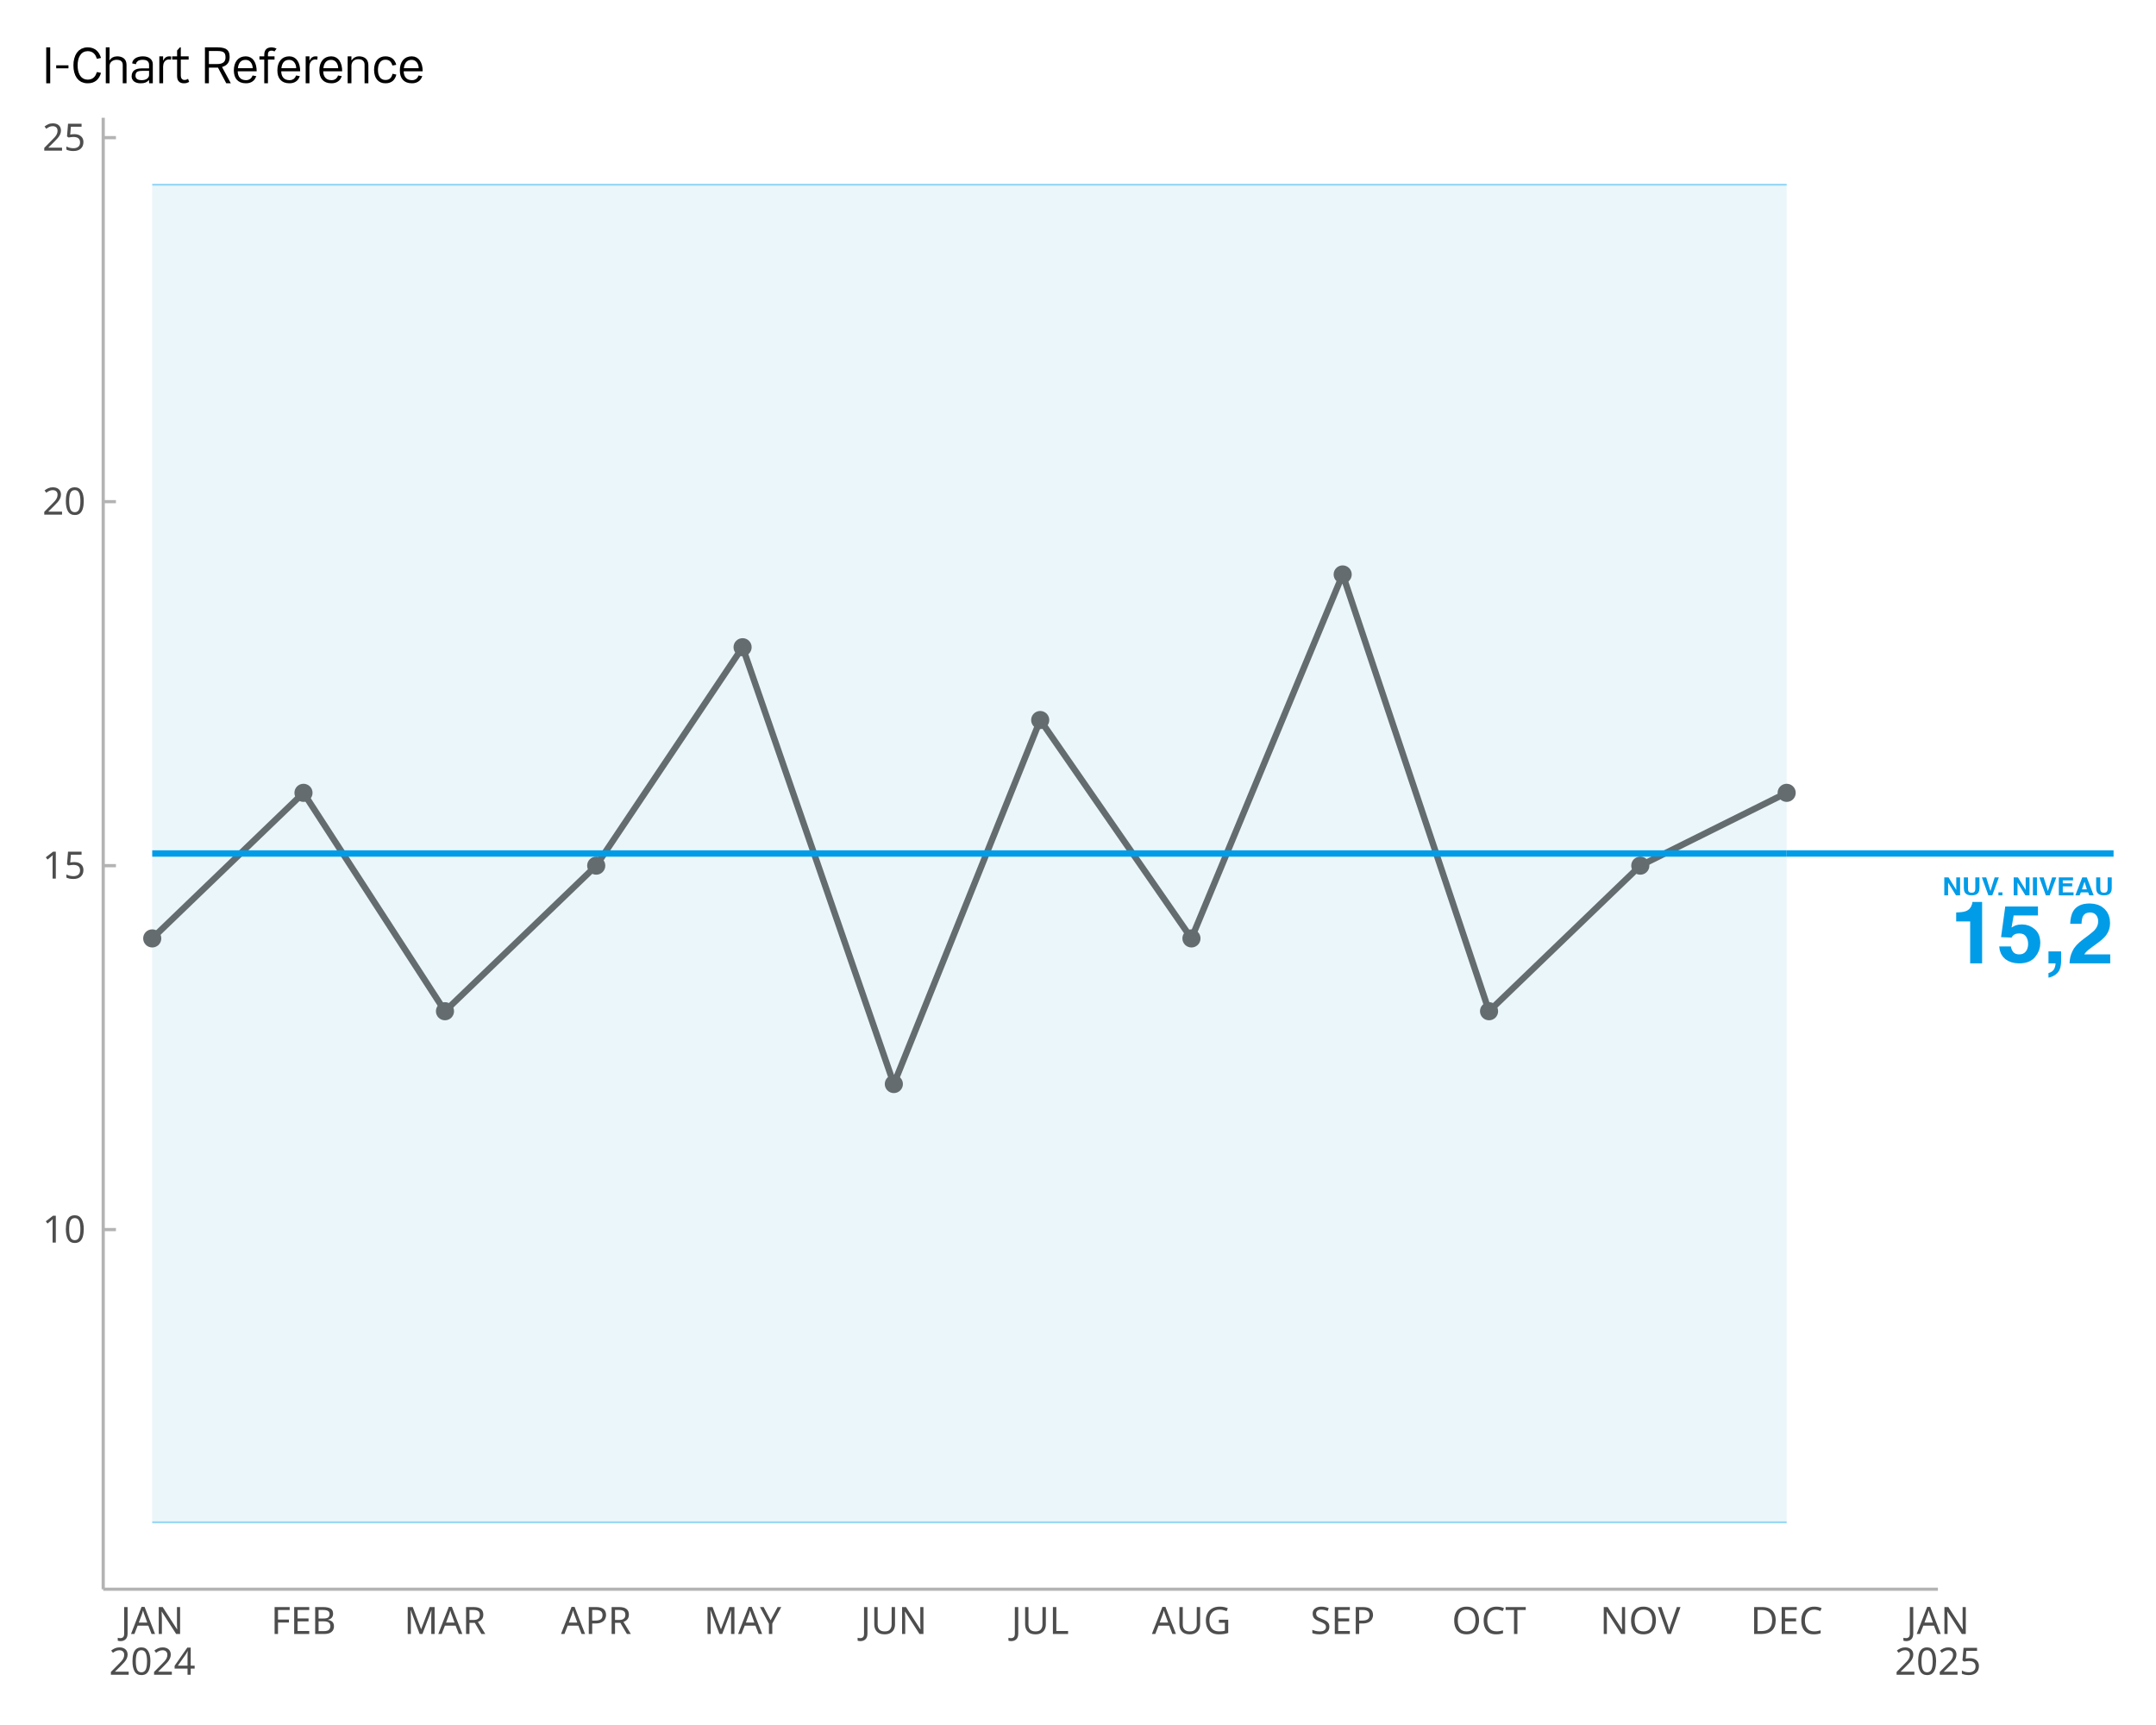
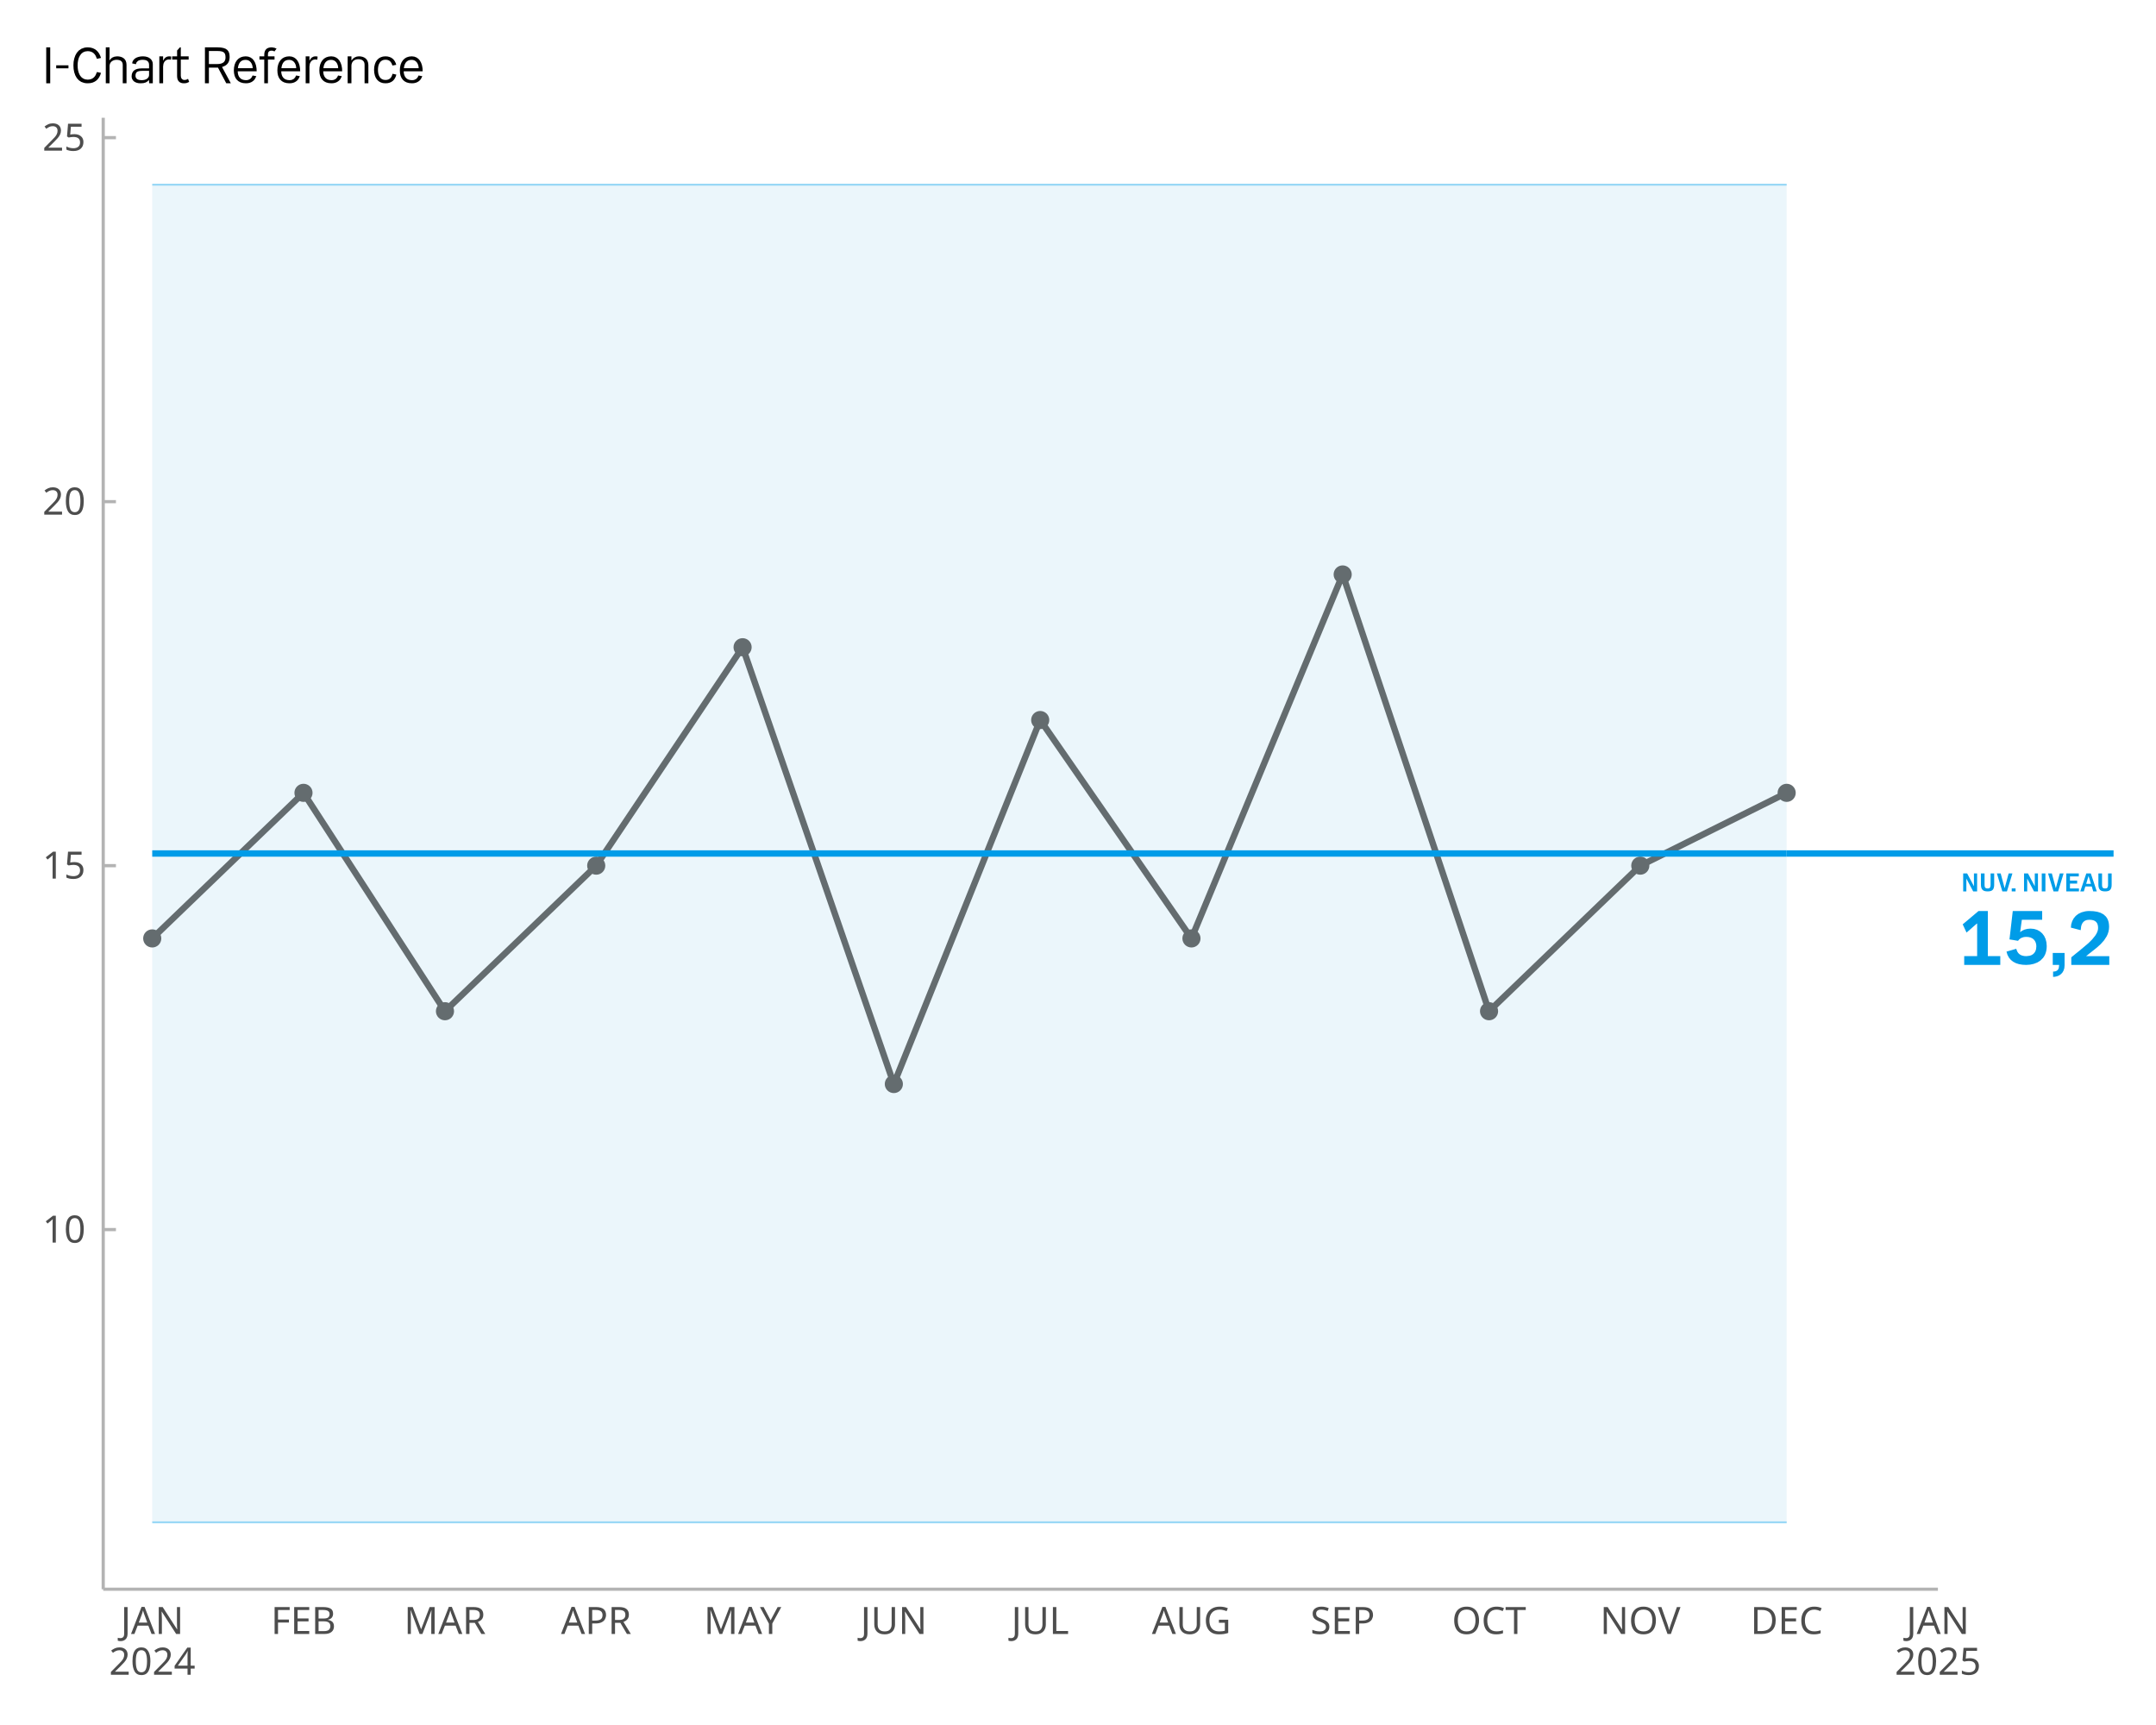
<svg xmlns="http://www.w3.org/2000/svg" class="svglite" data-engine-version="2.0" width="720.00pt" height="576.00pt" viewBox="0 0 720.00 576.00">
  <defs>
    <style type="text/css">
    .svglite line, .svglite polyline, .svglite polygon, .svglite path, .svglite rect, .svglite circle {
      fill: none;
      stroke: #000000;
      stroke-linecap: round;
      stroke-linejoin: round;
      stroke-miterlimit: 10.00;
    }
  </style>
  </defs>
  <rect width="100%" height="100%" style="stroke: none; fill: #FFFFFF;" />
  <defs>
    <clipPath id="cpMC4wMHw3MjAuMDB8MC4wMHw1NzYuMDA=">
      <rect x="0.00" y="0.00" width="720.00" height="576.00" />
    </clipPath>
  </defs>
  <g clip-path="url(#cpMC4wMHw3MjAuMDB8MC4wMHw1NzYuMDA=)">
    <rect x="0.00" y="0.00" width="720.00" height="576.00" style="stroke-width: 1.36; stroke: none; fill: #FFFFFF;" />
  </g>
  <defs>
    <clipPath id="cpMzQuNDd8NzA1LjgzfDM5LjMzfDUzMC42Ng==">
      <rect x="34.47" y="39.33" width="671.36" height="491.32" />
    </clipPath>
  </defs>
  <g clip-path="url(#cpMzQuNDd8NzA1LjgzfDM5LjMzfDUzMC42Ng==)">
    <rect x="34.47" y="39.33" width="671.36" height="491.32" style="stroke-width: 1.36; stroke: none; fill: #FFFFFF;" />
    <polygon points="50.84,61.67 101.35,61.67 148.60,61.67 199.11,61.67 247.99,61.67 298.50,61.67 347.38,61.67 397.89,61.67 448.39,61.67 497.27,61.67 547.78,61.67 596.66,61.67 596.66,508.32 547.78,508.32 497.27,508.32 448.39,508.32 397.89,508.32 347.38,508.32 298.50,508.32 247.99,508.32 199.11,508.32 148.60,508.32 101.35,508.32 50.84,508.32 " style="stroke-width: 0.00; stroke: none; stroke-linecap: butt; fill: #D8EEF9; fill-opacity: 0.50;" />
    <polyline points="50.84,61.67 101.35,61.67 148.60,61.67 199.11,61.67 247.99,61.67 298.50,61.67 347.38,61.67 397.89,61.67 448.39,61.67 497.27,61.67 547.78,61.67 596.66,61.67 " style="stroke-width: 1.36; stroke: none; stroke-linecap: butt;" />
    <polyline points="596.66,508.32 547.78,508.32 497.27,508.32 448.39,508.32 397.89,508.32 347.38,508.32 298.50,508.32 247.99,508.32 199.11,508.32 148.60,508.32 101.35,508.32 50.84,508.32 " style="stroke-width: 1.36; stroke: none; stroke-linecap: butt;" />
    <polyline points="50.84,61.67 101.35,61.67 148.60,61.67 199.11,61.67 247.99,61.67 298.50,61.67 347.38,61.67 397.89,61.67 448.39,61.67 497.27,61.67 547.78,61.67 596.66,61.67 " style="stroke-width: 0.64; stroke: #99D8F6; stroke-linecap: butt;" />
    <polyline points="50.84,508.32 101.35,508.32 148.60,508.32 199.11,508.32 247.99,508.32 298.50,508.32 347.38,508.32 397.89,508.32 448.39,508.32 497.27,508.32 547.78,508.32 596.66,508.32 " style="stroke-width: 0.64; stroke: #99D8F6; stroke-linecap: butt;" />
    <polyline points="50.84,313.35 101.35,264.74 148.60,337.66 199.11,289.05 247.99,216.12 298.50,361.97 347.38,240.43 397.89,313.35 448.39,191.82 497.27,337.66 547.78,289.05 596.66,264.74 " style="stroke-width: 2.13; stroke: #646C6F; stroke-linecap: butt;" />
    <circle cx="50.84" cy="313.35" r="2.58" style="stroke-width: 0.90; stroke: #646C6F; fill: #646C6F;" />
    <circle cx="101.35" cy="264.74" r="2.58" style="stroke-width: 0.90; stroke: #646C6F; fill: #646C6F;" />
    <circle cx="148.60" cy="337.66" r="2.58" style="stroke-width: 0.90; stroke: #646C6F; fill: #646C6F;" />
    <circle cx="199.11" cy="289.05" r="2.58" style="stroke-width: 0.90; stroke: #646C6F; fill: #646C6F;" />
    <circle cx="247.99" cy="216.12" r="2.58" style="stroke-width: 0.90; stroke: #646C6F; fill: #646C6F;" />
    <circle cx="298.50" cy="361.97" r="2.58" style="stroke-width: 0.90; stroke: #646C6F; fill: #646C6F;" />
    <circle cx="347.38" cy="240.43" r="2.58" style="stroke-width: 0.90; stroke: #646C6F; fill: #646C6F;" />
    <circle cx="397.89" cy="313.35" r="2.58" style="stroke-width: 0.90; stroke: #646C6F; fill: #646C6F;" />
    <circle cx="448.39" cy="191.82" r="2.58" style="stroke-width: 0.90; stroke: #646C6F; fill: #646C6F;" />
    <circle cx="497.27" cy="337.66" r="2.58" style="stroke-width: 0.90; stroke: #646C6F; fill: #646C6F;" />
    <circle cx="547.78" cy="289.05" r="2.58" style="stroke-width: 0.90; stroke: #646C6F; fill: #646C6F;" />
    <circle cx="596.66" cy="264.74" r="2.58" style="stroke-width: 0.90; stroke: #646C6F; fill: #646C6F;" />
    <polyline points="50.84,284.99 101.35,284.99 148.60,284.99 199.11,284.99 247.99,284.99 298.50,284.99 347.38,284.99 397.89,284.99 448.39,284.99 497.27,284.99 547.78,284.99 596.66,284.99 " style="stroke-width: 2.13; stroke: #009CE8; stroke-linecap: butt;" />
    <polyline points="596.66,284.99 705.83,284.99 " style="stroke-width: 2.13; stroke: #009CE8; stroke-linecap: butt;" />
-     <path d="M 653.21 298.97 L 650.57 294.70 L 650.57 298.97 L 649.30 298.97 L 649.30 292.97 L 650.72 292.97 L 653.30 297.15 L 653.30 292.97 L 654.57 292.97 L 654.57 298.97 Z" style="fill-rule: nonzero; fill: #009CE8; stroke-width: 0.75; stroke: none;" />
-     <path d="M 659.66 292.97 L 661.04 292.97 L 661.04 296.56 L 660.95 297.39 L 660.71 298.01 L 660.34 298.43 L 659.84 298.73 L 659.21 298.91 L 658.44 298.97 L 657.67 298.91 L 657.03 298.73 L 656.53 298.43 L 656.16 298.01 L 655.92 297.39 L 655.83 296.56 L 655.83 292.97 L 657.21 292.97 L 657.21 296.67 L 657.25 297.21 L 657.36 297.59 L 657.53 297.81 L 657.76 297.97 L 658.06 298.06 L 658.44 298.09 L 658.81 298.06 L 659.11 297.97 L 659.34 297.81 L 659.50 297.59 L 659.62 297.21 L 659.66 296.67 Z" style="fill-rule: nonzero; fill: #009CE8; stroke-width: 0.75; stroke: none;" />
-     <path d="M 663.30 292.97 L 664.71 297.53 L 666.13 292.97 L 667.53 292.97 L 665.32 298.97 L 664.03 298.97 L 661.85 292.97 Z" style="fill-rule: nonzero; fill: #009CE8; stroke-width: 0.75; stroke: none;" />
-     <path d="M 668.71 297.97 L 668.71 298.97 L 667.38 298.97 L 667.38 297.97 Z" style="fill-rule: nonzero; fill: #009CE8; stroke-width: 0.75; stroke: none;" />
-     <path d="M 676.39 298.97 L 673.75 294.70 L 673.75 298.97 L 672.48 298.97 L 672.48 292.97 L 673.90 292.97 L 676.48 297.15 L 676.48 292.97 L 677.75 292.97 L 677.75 298.97 Z" style="fill-rule: nonzero; fill: #009CE8; stroke-width: 0.75; stroke: none;" />
-     <path d="M 680.24 292.97 L 680.24 298.97 L 678.90 298.97 L 678.90 292.97 Z" style="fill-rule: nonzero; fill: #009CE8; stroke-width: 0.75; stroke: none;" />
-     <path d="M 682.48 292.97 L 683.89 297.53 L 685.31 292.97 L 686.71 292.97 L 684.50 298.97 L 683.21 298.97 L 681.03 292.97 Z" style="fill-rule: nonzero; fill: #009CE8; stroke-width: 0.75; stroke: none;" />
-     <path d="M 688.87 295.97 L 688.87 297.97 L 692.47 297.97 L 692.47 298.97 L 687.55 298.97 L 687.55 292.97 L 692.30 292.97 L 692.30 293.97 L 688.87 293.97 L 688.87 294.97 L 692.01 294.97 L 692.01 295.97 Z" style="fill-rule: nonzero; fill: #009CE8; stroke-width: 0.75; stroke: none;" />
-     <path d="M 694.92 297.97 L 694.47 298.97 L 693.07 298.97 L 695.38 292.97 L 696.89 292.97 L 699.19 298.97 L 697.72 298.97 L 697.32 297.97 ZM 696.13 294.42 L 695.28 296.97 L 696.92 296.97 Z" style="fill-rule: nonzero; fill: #009CE8; stroke-width: 0.75; stroke: none;" />
-     <path d="M 703.85 292.97 L 705.22 292.97 L 705.22 296.56 L 705.14 297.39 L 704.89 298.01 L 704.53 298.43 L 704.03 298.73 L 703.40 298.91 L 702.63 298.97 L 701.85 298.91 L 701.21 298.73 L 700.71 298.43 L 700.35 298.01 L 700.10 297.39 L 700.02 296.56 L 700.02 292.97 L 701.39 292.97 L 701.39 296.67 L 701.43 297.21 L 701.55 297.59 L 701.71 297.81 L 701.94 297.97 L 702.25 298.06 L 702.63 298.09 L 703.00 298.06 L 703.30 297.97 L 703.53 297.81 L 703.69 297.59 L 703.81 297.21 L 703.85 296.67 Z" style="fill-rule: nonzero; fill: #009CE8; stroke-width: 0.75; stroke: none;" />
-     <path d="M 657.94 321.68 L 657.94 307.68 L 653.27 307.68 L 653.27 304.68 L 654.12 304.64 L 654.84 304.58 L 655.42 304.51 L 655.86 304.43 L 656.42 304.27 L 656.93 304.05 L 657.38 303.76 L 657.77 303.40 L 658.22 302.78 L 658.54 301.98 L 658.65 301.51 L 658.69 301.18 L 661.93 301.18 L 661.93 321.68 Z" style="fill-rule: nonzero; fill: #009CE8; stroke-width: 0.75; stroke: none;" />
-     <path d="M 673.71 311.73 L 673.14 311.85 L 672.71 312.05 L 672.34 312.32 L 672.02 312.66 L 671.76 313.07 L 668.26 312.92 L 669.66 302.68 L 680.58 302.68 L 680.58 305.68 L 672.47 305.68 L 671.76 309.71 L 672.56 309.26 L 673.17 308.98 L 674.11 308.76 L 675.23 308.68 L 676.42 308.78 L 677.53 309.08 L 678.56 309.58 L 679.51 310.28 L 679.95 310.69 L 680.32 311.16 L 680.64 311.67 L 680.90 312.22 L 681.10 312.82 L 681.24 313.47 L 681.33 314.16 L 681.36 314.90 L 681.25 316.18 L 680.92 317.39 L 680.37 318.53 L 679.59 319.60 L 679.12 320.09 L 678.60 320.51 L 678.02 320.87 L 677.39 321.16 L 676.70 321.39 L 675.96 321.55 L 675.16 321.65 L 674.31 321.68 L 672.96 321.59 L 671.73 321.32 L 670.63 320.87 L 669.66 320.25 L 668.85 319.44 L 668.25 318.47 L 667.84 317.33 L 667.64 316.03 L 671.53 316.03 L 671.67 316.63 L 671.87 317.16 L 672.12 317.61 L 672.42 318.00 L 672.79 318.30 L 673.23 318.51 L 673.74 318.64 L 674.33 318.68 L 675.01 318.62 L 675.60 318.44 L 676.11 318.13 L 676.53 317.70 L 676.87 317.17 L 677.10 316.57 L 677.25 315.92 L 677.30 315.20 L 677.25 314.49 L 677.12 313.83 L 676.89 313.24 L 676.58 312.70 L 676.18 312.25 L 675.68 311.94 L 675.07 311.75 L 674.37 311.68 Z" style="fill-rule: nonzero; fill: #009CE8; stroke-width: 0.75; stroke: none;" />
-     <path d="M 687.71 324.02 L 687.15 324.82 L 686.35 325.52 L 685.43 326.03 L 684.98 326.20 L 684.61 326.33 L 684.31 326.41 L 684.09 326.43 L 684.09 324.92 L 684.64 324.73 L 685.11 324.48 L 685.51 324.18 L 685.82 323.82 L 686.07 323.40 L 686.25 322.91 L 686.39 322.33 L 686.46 321.68 L 684.09 321.68 L 684.09 317.68 L 688.31 317.68 L 688.31 321.15 L 688.24 322.09 L 688.06 323.07 Z" style="fill-rule: nonzero; fill: #009CE8; stroke-width: 0.75; stroke: none;" />
-     <path d="M 699.60 305.17 L 699.14 304.90 L 698.60 304.74 L 697.99 304.68 L 697.18 304.77 L 696.50 305.01 L 695.97 305.43 L 695.57 306.01 L 695.41 306.45 L 695.28 307.00 L 695.19 307.67 L 695.13 308.45 L 691.35 308.45 L 691.44 307.25 L 691.63 306.17 L 691.90 305.21 L 692.27 304.39 L 692.70 303.75 L 693.20 303.20 L 693.78 302.74 L 694.43 302.36 L 695.16 302.06 L 695.96 301.85 L 696.85 301.73 L 697.80 301.68 L 699.29 301.80 L 700.62 302.13 L 701.79 302.69 L 702.80 303.48 L 703.62 304.45 L 704.20 305.57 L 704.55 306.83 L 704.66 308.23 L 704.58 309.34 L 704.33 310.38 L 703.92 311.36 L 703.35 312.28 L 702.85 312.87 L 702.21 313.50 L 701.44 314.17 L 700.52 314.87 L 698.96 316.01 L 698.29 316.51 L 697.73 316.94 L 697.29 317.29 L 696.96 317.57 L 696.47 318.09 L 696.05 318.68 L 704.71 318.68 L 704.71 321.68 L 691.13 321.68 L 691.21 320.61 L 691.39 319.59 L 691.67 318.62 L 692.05 317.70 L 692.61 316.67 L 693.45 315.61 L 694.58 314.52 L 695.99 313.40 L 697.22 312.49 L 698.21 311.71 L 698.96 311.08 L 699.48 310.59 L 700.01 309.91 L 700.39 309.19 L 700.62 308.45 L 700.69 307.67 L 700.65 307.05 L 700.52 306.50 L 700.30 305.99 L 699.99 305.54 Z" style="fill-rule: nonzero; fill: #009CE8; stroke-width: 0.75; stroke: none;" />
+     <path d="M 660.26 291.65 L 659.20 291.65 L 659.20 295.93 L 656.93 291.65 L 655.61 291.65 L 655.61 297.65 L 656.67 297.65 L 656.67 293.37 L 658.95 297.65 L 660.26 297.65 Z" style="fill-rule: nonzero; fill: #009CE8; stroke-width: 0.75; stroke: none;" />
+     <path d="M 665.96 291.65 L 664.76 291.65 L 664.76 295.28 L 664.75 295.69 L 664.70 296.02 L 664.53 296.44 L 664.22 296.62 L 663.78 296.67 L 663.31 296.62 L 662.99 296.43 L 662.88 296.25 L 662.80 296.01 L 662.76 295.69 L 662.75 295.28 L 662.75 291.65 L 661.53 291.65 L 661.53 295.28 L 661.56 295.89 L 661.66 296.40 L 661.83 296.81 L 662.07 297.13 L 662.38 297.37 L 662.77 297.53 L 663.23 297.62 L 663.78 297.65 L 664.32 297.62 L 664.78 297.53 L 665.16 297.37 L 665.46 297.13 L 665.69 296.81 L 665.84 296.40 L 665.94 295.89 L 665.96 295.28 Z" style="fill-rule: nonzero; fill: #009CE8; stroke-width: 0.75; stroke: none;" />
+     <path d="M 670.79 291.65 L 669.47 296.54 L 669.44 296.54 L 668.13 291.65 L 666.86 291.65 L 668.69 297.65 L 670.22 297.65 L 672.05 291.65 Z" style="fill-rule: nonzero; fill: #009CE8; stroke-width: 0.75; stroke: none;" />
+     <path d="M 673.10 296.65 L 671.82 296.65 L 671.82 297.65 L 673.10 297.65 Z" style="fill-rule: nonzero; fill: #009CE8; stroke-width: 0.75; stroke: none;" />
+     <path d="M 680.58 291.65 L 679.52 291.65 L 679.52 295.93 L 677.25 291.65 L 675.93 291.65 L 675.93 297.65 L 676.99 297.65 L 676.99 293.37 L 679.27 297.65 L 680.58 297.65 Z" style="fill-rule: nonzero; fill: #009CE8; stroke-width: 0.75; stroke: none;" />
+     <path d="M 683.07 291.65 L 681.85 291.65 L 681.85 297.65 L 683.07 297.65 Z" style="fill-rule: nonzero; fill: #009CE8; stroke-width: 0.75; stroke: none;" />
+     <path d="M 687.88 291.65 L 686.56 296.54 L 686.53 296.54 L 685.22 291.65 L 683.95 291.65 L 685.78 297.65 L 687.31 297.65 L 689.14 291.65 Z" style="fill-rule: nonzero; fill: #009CE8; stroke-width: 0.75; stroke: none;" />
+     <path d="M 694.27 296.67 L 691.27 296.67 L 691.27 295.04 L 693.67 295.04 L 693.67 294.04 L 691.27 294.04 L 691.27 292.65 L 694.22 292.65 L 694.22 291.65 L 690.05 291.65 L 690.05 297.65 L 694.27 297.65 Z" style="fill-rule: nonzero; fill: #009CE8; stroke-width: 0.75; stroke: none;" />
+     <path d="M 698.23 291.65 L 696.73 291.65 L 694.71 297.65 L 695.90 297.65 L 696.40 296.00 L 698.54 296.00 L 699.04 297.65 L 700.23 297.65 ZM 696.68 295.12 L 697.46 292.54 L 697.48 292.54 L 698.28 295.12 Z" style="fill-rule: nonzero; fill: #009CE8; stroke-width: 0.75; stroke: none;" />
+     <path d="M 705.19 291.65 L 703.99 291.65 L 703.99 295.28 L 703.98 295.69 L 703.93 296.02 L 703.76 296.44 L 703.45 296.62 L 703.01 296.67 L 702.54 296.62 L 702.22 296.43 L 702.11 296.25 L 702.03 296.01 L 701.99 295.69 L 701.98 295.28 L 701.98 291.65 L 700.76 291.65 L 700.76 295.28 L 700.79 295.89 L 700.89 296.40 L 701.06 296.81 L 701.30 297.13 L 701.61 297.37 L 702.00 297.53 L 702.46 297.62 L 703.01 297.65 L 703.55 297.62 L 704.01 297.53 L 704.39 297.37 L 704.69 297.13 L 704.92 296.81 L 705.08 296.40 L 705.17 295.89 L 705.19 295.28 Z" style="fill-rule: nonzero; fill: #009CE8; stroke-width: 0.75; stroke: none;" />
+     <path d="M 661.05 322.20 L 664.64 322.20 L 668.00 322.20 L 668.00 319.26 L 663.84 319.26 L 663.84 304.20 L 660.73 304.20 L 655.45 308.65 L 656.73 311.40 L 660.16 308.40 L 660.27 308.40 L 660.27 319.26 L 655.95 319.26 L 655.95 322.20 Z" style="fill-rule: nonzero; fill: #009CE8; stroke-width: 0.75; stroke: none;" />
+     <path d="M 681.99 307.12 L 681.99 304.20 L 672.17 304.20 L 671.07 313.68 L 671.19 313.70 L 671.52 313.75 L 672.50 313.91 L 673.48 314.08 L 673.81 314.13 L 673.93 314.15 L 674.34 313.65 L 674.92 313.23 L 675.71 312.94 L 676.20 312.86 L 676.76 312.84 L 677.50 312.90 L 678.16 313.07 L 678.72 313.34 L 679.19 313.71 L 679.55 314.17 L 679.82 314.71 L 679.99 315.32 L 680.04 315.99 L 679.96 316.90 L 679.72 317.63 L 679.36 318.20 L 678.91 318.63 L 678.39 318.94 L 677.84 319.13 L 676.73 319.27 L 676.01 319.23 L 675.38 319.10 L 674.85 318.90 L 674.40 318.61 L 674.03 318.26 L 673.74 317.84 L 673.51 317.35 L 673.34 316.81 L 670.07 317.76 L 670.40 318.84 L 670.89 319.76 L 671.53 320.52 L 672.31 321.14 L 673.21 321.61 L 674.24 321.94 L 675.38 322.13 L 676.62 322.20 L 677.94 322.11 L 679.20 321.84 L 680.37 321.39 L 681.41 320.73 L 682.27 319.87 L 682.63 319.35 L 682.94 318.78 L 683.18 318.15 L 683.36 317.47 L 683.47 316.72 L 683.51 315.91 L 683.41 314.66 L 683.12 313.52 L 682.65 312.53 L 682.01 311.68 L 681.23 311.00 L 680.31 310.49 L 679.26 310.18 L 678.10 310.07 L 677.08 310.16 L 676.13 310.39 L 675.31 310.77 L 674.63 311.26 L 675.20 307.12 Z" style="fill-rule: nonzero; fill: #009CE8; stroke-width: 0.75; stroke: none;" />
+     <path d="M 689.47 318.20 L 685.52 318.20 L 685.52 322.20 L 687.63 322.20 L 687.63 322.48 L 687.52 323.28 L 687.37 323.61 L 687.17 323.89 L 686.89 324.12 L 686.55 324.29 L 686.13 324.39 L 685.63 324.43 L 685.63 326.20 L 686.33 326.14 L 687.02 325.97 L 687.67 325.69 L 688.25 325.28 L 688.75 324.75 L 689.13 324.09 L 689.38 323.31 L 689.47 322.38 Z" style="fill-rule: nonzero; fill: #009CE8; stroke-width: 0.75; stroke: none;" />
+     <path d="M 704.30 308.74 L 704.21 308.08 L 704.05 307.48 L 703.84 306.94 L 703.57 306.46 L 703.25 306.03 L 702.47 305.32 L 701.51 304.80 L 700.39 304.45 L 699.15 304.26 L 697.79 304.20 L 697.06 304.22 L 696.37 304.31 L 695.13 304.64 L 694.07 305.15 L 693.20 305.83 L 692.51 306.66 L 692.01 307.60 L 691.69 308.63 L 691.57 309.74 L 694.85 310.60 L 695.01 309.29 L 695.20 308.70 L 695.48 308.17 L 695.86 307.74 L 696.34 307.40 L 696.95 307.19 L 697.68 307.12 L 698.43 307.16 L 699.06 307.29 L 699.57 307.51 L 699.98 307.82 L 700.29 308.21 L 700.50 308.69 L 700.62 309.25 L 700.66 309.90 L 700.60 310.51 L 700.41 311.13 L 700.12 311.76 L 699.72 312.40 L 698.69 313.68 L 697.41 314.95 L 694.48 317.42 L 693.03 318.58 L 691.71 319.66 L 691.71 322.20 L 704.40 322.20 L 704.40 319.27 L 696.66 319.27 L 697.80 318.35 L 699.04 317.38 L 700.32 316.35 L 701.55 315.23 L 702.65 314.00 L 703.53 312.64 L 703.87 311.91 L 704.12 311.14 L 704.28 310.32 L 704.34 309.46 Z" style="fill-rule: nonzero; fill: #009CE8; stroke-width: 0.75; stroke: none;" />
  </g>
  <g clip-path="url(#cpMC4wMHw3MjAuMDB8MC4wMHw1NzYuMDA=)">
    <polyline points="34.47,530.66 34.47,39.33 " style="stroke-width: 1.07; stroke: #B3B3B3; stroke-linecap: butt;" />
    <text x="14.17" y="414.92" style="font-size: 12.60px; fill: #4D4D4D; font-family: sans;" textLength="14.02px" lengthAdjust="spacingAndGlyphs">10</text>
    <text x="14.17" y="293.38" style="font-size: 12.60px; fill: #4D4D4D; font-family: sans;" textLength="14.02px" lengthAdjust="spacingAndGlyphs">15</text>
    <text x="14.17" y="171.84" style="font-size: 12.60px; fill: #4D4D4D; font-family: sans;" textLength="14.02px" lengthAdjust="spacingAndGlyphs">20</text>
    <text x="14.17" y="50.31" style="font-size: 12.60px; fill: #4D4D4D; font-family: sans;" textLength="14.02px" lengthAdjust="spacingAndGlyphs">25</text>
    <polyline points="38.72,410.58 34.47,410.58 " style="stroke-width: 1.07; stroke: #B3B3B3; stroke-linecap: butt;" />
    <polyline points="38.72,289.05 34.47,289.05 " style="stroke-width: 1.07; stroke: #B3B3B3; stroke-linecap: butt;" />
    <polyline points="38.72,167.51 34.47,167.51 " style="stroke-width: 1.07; stroke: #B3B3B3; stroke-linecap: butt;" />
    <polyline points="38.72,45.97 34.47,45.97 " style="stroke-width: 1.07; stroke: #B3B3B3; stroke-linecap: butt;" />
    <polyline points="34.47,530.66 647.17,530.66 " style="stroke-width: 1.07; stroke: #B3B3B3; stroke-linecap: butt;" />
    <text x="50.84" y="545.60" text-anchor="middle" style="font-size: 12.60px; fill: #4D4D4D; font-family: sans;" textLength="23.81px" lengthAdjust="spacingAndGlyphs">JAN</text>
    <text x="50.84" y="559.21" text-anchor="middle" style="font-size: 12.60px; fill: #4D4D4D; font-family: sans;" textLength="28.03px" lengthAdjust="spacingAndGlyphs">2024</text>
    <text x="101.35" y="545.60" text-anchor="middle" style="font-size: 12.60px; fill: #4D4D4D; font-family: sans;" textLength="24.51px" lengthAdjust="spacingAndGlyphs">FEB</text>
    <text x="148.60" y="545.60" text-anchor="middle" style="font-size: 12.60px; fill: #4D4D4D; font-family: sans;" textLength="28.01px" lengthAdjust="spacingAndGlyphs">MAR</text>
    <text x="199.11" y="545.60" text-anchor="middle" style="font-size: 12.60px; fill: #4D4D4D; font-family: sans;" textLength="25.92px" lengthAdjust="spacingAndGlyphs">APR</text>
    <text x="247.99" y="545.60" text-anchor="middle" style="font-size: 12.60px; fill: #4D4D4D; font-family: sans;" textLength="27.31px" lengthAdjust="spacingAndGlyphs">MAY</text>
    <text x="298.50" y="545.60" text-anchor="middle" style="font-size: 12.60px; fill: #4D4D4D; font-family: sans;" textLength="24.51px" lengthAdjust="spacingAndGlyphs">JUN</text>
    <text x="347.38" y="545.60" text-anchor="middle" style="font-size: 12.60px; fill: #4D4D4D; font-family: sans;" textLength="22.42px" lengthAdjust="spacingAndGlyphs">JUL</text>
    <text x="397.89" y="545.60" text-anchor="middle" style="font-size: 12.60px; fill: #4D4D4D; font-family: sans;" textLength="27.31px" lengthAdjust="spacingAndGlyphs">AUG</text>
    <text x="448.39" y="545.60" text-anchor="middle" style="font-size: 12.60px; fill: #4D4D4D; font-family: sans;" textLength="25.22px" lengthAdjust="spacingAndGlyphs">SEP</text>
    <text x="497.27" y="545.60" text-anchor="middle" style="font-size: 12.60px; fill: #4D4D4D; font-family: sans;" textLength="26.60px" lengthAdjust="spacingAndGlyphs">OCT</text>
    <text x="547.78" y="545.60" text-anchor="middle" style="font-size: 12.60px; fill: #4D4D4D; font-family: sans;" textLength="27.31px" lengthAdjust="spacingAndGlyphs">NOV</text>
    <text x="596.66" y="545.60" text-anchor="middle" style="font-size: 12.60px; fill: #4D4D4D; font-family: sans;" textLength="26.61px" lengthAdjust="spacingAndGlyphs">DEC</text>
    <text x="647.17" y="545.60" text-anchor="middle" style="font-size: 12.60px; fill: #4D4D4D; font-family: sans;" textLength="23.81px" lengthAdjust="spacingAndGlyphs">JAN</text>
    <text x="647.17" y="559.21" text-anchor="middle" style="font-size: 12.60px; fill: #4D4D4D; font-family: sans;" textLength="28.03px" lengthAdjust="spacingAndGlyphs">2025</text>
    <path d="M 16.77 15.81 L 15.44 15.81 L 15.44 27.81 L 16.77 27.81 Z" style="fill-rule: nonzero; fill: #000000; stroke-width: 0.75; stroke: none;" />
    <path d="M 22.86 21.81 L 18.77 21.81 L 18.77 22.81 L 22.86 22.81 Z" style="fill-rule: nonzero; fill: #000000; stroke-width: 0.75; stroke: none;" />
    <path d="M 31.95 25.05 L 31.67 25.49 L 31.33 25.86 L 30.92 26.17 L 30.45 26.40 L 29.90 26.54 L 29.28 26.60 L 28.42 26.49 L 27.70 26.18 L 27.12 25.71 L 26.66 25.10 L 26.33 24.38 L 26.09 23.57 L 25.96 22.71 L 25.92 21.81 L 25.96 20.95 L 26.10 20.10 L 26.33 19.30 L 26.68 18.58 L 27.13 17.97 L 27.71 17.49 L 28.43 17.19 L 29.28 17.08 L 29.90 17.13 L 30.45 17.28 L 30.92 17.51 L 31.33 17.82 L 31.67 18.20 L 31.95 18.64 L 32.37 19.64 L 33.73 19.35 L 33.47 18.61 L 33.14 17.94 L 32.72 17.34 L 32.22 16.82 L 31.63 16.40 L 30.95 16.08 L 30.17 15.88 L 29.28 15.81 L 28.68 15.85 L 28.12 15.94 L 27.13 16.31 L 26.30 16.89 L 25.64 17.64 L 25.14 18.54 L 24.79 19.56 L 24.58 20.66 L 24.52 21.81 L 24.58 23.01 L 24.79 24.14 L 25.14 25.15 L 25.64 26.04 L 26.30 26.78 L 27.12 27.34 L 28.11 27.69 L 28.67 27.78 L 29.28 27.81 L 30.18 27.75 L 30.96 27.56 L 31.65 27.25 L 32.24 26.84 L 32.74 26.33 L 33.15 25.74 L 33.48 25.07 L 33.73 24.33 L 32.37 24.05 Z" style="fill-rule: nonzero; fill: #000000; stroke-width: 0.75; stroke: none;" />
    <path d="M 42.25 21.61 L 42.18 20.91 L 41.99 20.32 L 41.70 19.84 L 41.31 19.46 L 40.84 19.17 L 40.31 18.97 L 39.74 18.85 L 39.14 18.81 L 38.25 18.92 L 37.54 19.20 L 36.99 19.62 L 36.61 20.11 L 36.53 20.11 L 36.58 18.73 L 36.59 17.47 L 36.59 15.81 L 35.33 15.81 L 35.33 27.81 L 36.59 27.81 L 36.59 21.99 L 36.64 21.58 L 36.76 21.20 L 36.96 20.86 L 37.23 20.56 L 37.57 20.32 L 37.97 20.13 L 38.42 20.01 L 38.92 19.97 L 39.39 20.00 L 39.81 20.07 L 40.16 20.20 L 40.45 20.38 L 40.68 20.62 L 40.85 20.91 L 40.95 21.25 L 40.99 21.66 L 40.99 27.81 L 42.25 27.81 Z" style="fill-rule: nonzero; fill: #000000; stroke-width: 0.75; stroke: none;" />
    <path d="M 51.03 27.81 L 51.03 21.42 L 50.98 20.91 L 50.83 20.43 L 50.57 19.99 L 50.21 19.60 L 49.75 19.27 L 49.19 19.03 L 48.52 18.87 L 47.75 18.81 L 47.01 18.85 L 46.34 18.98 L 45.74 19.17 L 45.22 19.44 L 44.80 19.78 L 44.47 20.18 L 44.24 20.64 L 44.13 21.16 L 45.38 21.44 L 45.61 20.81 L 46.06 20.35 L 46.38 20.18 L 46.74 20.07 L 47.16 19.99 L 47.64 19.97 L 48.14 20.00 L 48.57 20.07 L 48.94 20.20 L 49.24 20.39 L 49.48 20.63 L 49.65 20.93 L 49.75 21.28 L 49.78 21.70 L 49.78 22.83 L 47.41 22.83 L 46.59 22.87 L 45.89 22.99 L 45.30 23.20 L 44.81 23.50 L 44.44 23.87 L 44.17 24.34 L 44.01 24.89 L 43.95 25.53 L 44.01 26.01 L 44.16 26.44 L 44.41 26.83 L 44.74 27.17 L 45.17 27.44 L 45.67 27.64 L 46.26 27.77 L 46.91 27.81 L 47.89 27.75 L 48.65 27.54 L 49.24 27.19 L 49.75 26.70 L 49.81 27.81 ZM 49.74 25.38 L 49.61 25.72 L 49.39 26.02 L 49.11 26.28 L 48.76 26.48 L 48.34 26.64 L 47.88 26.73 L 47.36 26.77 L 46.87 26.74 L 46.44 26.68 L 46.08 26.56 L 45.78 26.40 L 45.55 26.19 L 45.38 25.93 L 45.28 25.62 L 45.25 25.27 L 45.29 24.82 L 45.40 24.46 L 45.59 24.17 L 45.85 23.96 L 46.19 23.82 L 46.61 23.72 L 47.11 23.67 L 47.69 23.66 L 49.78 23.66 L 49.78 25.00 Z" style="fill-rule: nonzero; fill: #000000; stroke-width: 0.75; stroke: none;" />
    <path d="M 57.19 18.88 L 56.57 18.81 L 56.16 18.84 L 55.80 18.92 L 55.24 19.22 L 54.83 19.66 L 54.54 20.19 L 54.47 20.19 L 54.47 18.81 L 53.21 18.81 L 53.21 27.81 L 54.47 27.81 L 54.47 22.19 L 54.59 21.32 L 54.74 20.93 L 54.96 20.57 L 55.24 20.27 L 55.58 20.04 L 55.99 19.90 L 56.47 19.85 L 57.08 19.92 L 57.08 20.11 Z" style="fill-rule: nonzero; fill: #000000; stroke-width: 0.75; stroke: none;" />
    <path d="M 62.80 26.33 L 62.23 26.62 L 61.67 26.70 L 61.35 26.68 L 61.08 26.60 L 60.67 26.29 L 60.45 25.83 L 60.38 25.24 L 60.38 19.89 L 63.00 19.89 L 63.00 18.81 L 60.38 18.81 L 60.38 15.81 L 60.08 15.81 L 59.14 16.86 L 59.14 18.81 L 57.50 18.81 L 57.50 19.89 L 59.14 19.89 L 59.14 25.38 L 59.18 25.95 L 59.29 26.44 L 59.47 26.86 L 59.73 27.20 L 60.06 27.47 L 60.45 27.66 L 60.92 27.78 L 61.46 27.81 L 61.98 27.78 L 62.43 27.68 L 63.17 27.35 Z" style="fill-rule: nonzero; fill: #000000; stroke-width: 0.75; stroke: none;" />
    <path d="M 74.15 22.38 L 74.73 22.16 L 75.24 21.90 L 75.68 21.58 L 76.04 21.20 L 76.32 20.76 L 76.52 20.26 L 76.64 19.69 L 76.69 19.05 L 76.64 18.32 L 76.51 17.67 L 76.26 17.12 L 75.88 16.66 L 75.35 16.29 L 74.65 16.03 L 73.77 15.87 L 72.69 15.81 L 68.44 15.81 L 68.44 27.81 L 69.76 27.81 L 69.76 22.58 L 72.80 22.58 L 75.56 27.81 L 77.09 27.81 ZM 75.28 19.65 L 75.16 20.09 L 74.97 20.47 L 74.69 20.79 L 74.31 21.04 L 73.82 21.23 L 73.23 21.35 L 72.51 21.39 L 69.76 21.39 L 69.76 17.03 L 72.56 17.03 L 73.32 17.06 L 73.93 17.15 L 74.41 17.30 L 74.77 17.52 L 75.03 17.81 L 75.19 18.18 L 75.28 18.63 L 75.31 19.17 Z" style="fill-rule: nonzero; fill: #000000; stroke-width: 0.75; stroke: none;" />
    <path d="M 82.79 27.77 L 83.39 27.64 L 83.92 27.43 L 84.38 27.15 L 84.78 26.81 L 85.11 26.40 L 85.61 25.45 L 84.36 25.20 L 84.04 25.83 L 83.59 26.33 L 82.97 26.65 L 82.58 26.74 L 82.13 26.77 L 81.50 26.71 L 80.95 26.56 L 80.48 26.31 L 80.10 25.97 L 79.79 25.54 L 79.57 25.04 L 79.44 24.46 L 79.39 23.81 L 85.72 23.81 L 85.66 22.79 L 85.49 21.84 L 85.21 20.99 L 84.81 20.25 L 84.30 19.65 L 83.67 19.20 L 82.92 18.91 L 82.06 18.81 L 81.17 18.90 L 80.38 19.15 L 79.70 19.55 L 79.14 20.10 L 78.69 20.78 L 78.36 21.59 L 78.16 22.51 L 78.09 23.53 L 78.16 24.45 L 78.34 25.28 L 78.65 26.01 L 79.09 26.63 L 79.65 27.13 L 80.34 27.50 L 81.16 27.73 L 82.11 27.81 ZM 79.44 22.77 L 79.54 22.19 L 79.69 21.65 L 79.90 21.18 L 80.17 20.77 L 80.51 20.44 L 80.93 20.19 L 81.43 20.04 L 82.02 19.99 L 82.54 20.04 L 83.01 20.20 L 83.41 20.46 L 83.74 20.80 L 84.01 21.21 L 84.21 21.68 L 84.34 22.20 L 84.39 22.77 Z" style="fill-rule: nonzero; fill: #000000; stroke-width: 0.75; stroke: none;" />
    <path d="M 91.69 15.96 L 90.79 15.81 L 90.24 15.84 L 89.75 15.94 L 89.32 16.11 L 88.95 16.36 L 88.65 16.71 L 88.43 17.15 L 88.29 17.69 L 88.25 18.35 L 88.25 18.81 L 86.64 18.81 L 86.64 19.89 L 88.25 19.89 L 88.25 27.81 L 89.48 27.81 L 89.48 19.89 L 91.68 19.89 L 91.68 18.81 L 89.48 18.81 L 89.48 18.24 L 89.52 17.73 L 89.69 17.31 L 90.05 17.02 L 90.34 16.94 L 90.70 16.91 L 91.23 16.97 L 91.64 17.19 L 92.36 16.24 Z" style="fill-rule: nonzero; fill: #000000; stroke-width: 0.75; stroke: none;" />
    <path d="M 97.32 27.77 L 97.92 27.64 L 98.45 27.43 L 98.91 27.15 L 99.31 26.81 L 99.65 26.40 L 100.14 25.45 L 98.89 25.20 L 98.57 25.83 L 98.13 26.33 L 97.50 26.65 L 97.11 26.74 L 96.66 26.77 L 96.03 26.71 L 95.48 26.56 L 95.01 26.31 L 94.63 25.97 L 94.32 25.54 L 94.11 25.04 L 93.97 24.46 L 93.92 23.81 L 100.25 23.81 L 100.19 22.79 L 100.02 21.84 L 99.74 20.99 L 99.34 20.25 L 98.83 19.65 L 98.20 19.20 L 97.46 18.91 L 96.59 18.81 L 95.70 18.90 L 94.91 19.15 L 94.23 19.55 L 93.67 20.10 L 93.22 20.78 L 92.89 21.59 L 92.69 22.51 L 92.63 23.53 L 92.69 24.45 L 92.87 25.28 L 93.18 26.01 L 93.62 26.63 L 94.18 27.13 L 94.87 27.50 L 95.69 27.73 L 96.64 27.81 ZM 93.97 22.77 L 94.07 22.19 L 94.22 21.65 L 94.43 21.18 L 94.70 20.77 L 95.04 20.44 L 95.46 20.19 L 95.96 20.04 L 96.55 19.99 L 97.07 20.04 L 97.54 20.20 L 97.94 20.46 L 98.27 20.80 L 98.54 21.21 L 98.74 21.68 L 98.87 22.20 L 98.92 22.77 Z" style="fill-rule: nonzero; fill: #000000; stroke-width: 0.75; stroke: none;" />
    <path d="M 106.06 18.88 L 105.43 18.81 L 105.02 18.84 L 104.67 18.92 L 104.11 19.22 L 103.70 19.66 L 103.40 20.19 L 103.34 20.19 L 103.34 18.81 L 102.08 18.81 L 102.08 27.81 L 103.34 27.81 L 103.34 22.19 L 103.46 21.32 L 103.61 20.93 L 103.83 20.57 L 104.10 20.27 L 104.45 20.04 L 104.86 19.90 L 105.34 19.85 L 105.95 19.92 L 105.95 20.11 Z" style="fill-rule: nonzero; fill: #000000; stroke-width: 0.75; stroke: none;" />
    <path d="M 111.34 27.77 L 111.94 27.64 L 112.47 27.43 L 112.93 27.15 L 113.33 26.81 L 113.67 26.40 L 114.16 25.45 L 112.91 25.20 L 112.59 25.83 L 112.15 26.33 L 111.52 26.65 L 111.13 26.74 L 110.68 26.77 L 110.05 26.71 L 109.50 26.56 L 109.03 26.31 L 108.65 25.97 L 108.35 25.54 L 108.13 25.04 L 107.99 24.46 L 107.94 23.81 L 114.27 23.81 L 114.22 22.79 L 114.05 21.84 L 113.76 20.99 L 113.36 20.25 L 112.85 19.65 L 112.22 19.20 L 111.48 18.91 L 110.62 18.81 L 109.72 18.90 L 108.93 19.15 L 108.25 19.55 L 107.69 20.10 L 107.24 20.78 L 106.91 21.59 L 106.71 22.51 L 106.65 23.53 L 106.71 24.45 L 106.89 25.28 L 107.20 26.01 L 107.64 26.63 L 108.20 27.13 L 108.89 27.50 L 109.71 27.73 L 110.66 27.81 ZM 107.99 22.77 L 108.09 22.19 L 108.24 21.65 L 108.45 21.18 L 108.72 20.77 L 109.07 20.44 L 109.48 20.19 L 109.98 20.04 L 110.57 19.99 L 111.10 20.04 L 111.56 20.20 L 111.96 20.46 L 112.30 20.80 L 112.56 21.21 L 112.76 21.68 L 112.89 22.20 L 112.94 22.77 Z" style="fill-rule: nonzero; fill: #000000; stroke-width: 0.75; stroke: none;" />
    <path d="M 123.02 21.74 L 122.95 21.03 L 122.77 20.43 L 122.49 19.93 L 122.11 19.52 L 121.65 19.21 L 121.13 18.99 L 120.56 18.86 L 119.96 18.81 L 119.46 18.85 L 119.02 18.93 L 118.31 19.25 L 117.79 19.68 L 117.42 20.16 L 117.36 20.16 L 117.36 18.81 L 116.10 18.81 L 116.10 27.81 L 117.36 27.81 L 117.36 21.94 L 117.41 21.45 L 117.54 21.02 L 117.74 20.65 L 118.02 20.34 L 118.36 20.09 L 118.76 19.91 L 119.20 19.80 L 119.69 19.77 L 120.16 19.80 L 120.57 19.89 L 120.93 20.05 L 121.22 20.26 L 121.45 20.52 L 121.62 20.84 L 121.72 21.21 L 121.75 21.63 L 121.75 27.81 L 123.02 27.81 Z" style="fill-rule: nonzero; fill: #000000; stroke-width: 0.75; stroke: none;" />
    <path d="M 130.80 25.48 L 130.58 25.84 L 130.32 26.14 L 130.01 26.38 L 129.64 26.56 L 129.20 26.67 L 128.71 26.70 L 128.12 26.64 L 127.61 26.46 L 127.18 26.17 L 126.84 25.77 L 126.57 25.28 L 126.37 24.70 L 126.26 24.04 L 126.22 23.31 L 126.26 22.60 L 126.37 21.96 L 126.57 21.38 L 126.84 20.89 L 127.18 20.49 L 127.61 20.19 L 128.12 20.00 L 128.71 19.94 L 129.18 19.97 L 129.60 20.07 L 129.96 20.24 L 130.27 20.46 L 130.74 21.07 L 131.05 21.88 L 132.33 21.64 L 132.12 21.01 L 131.84 20.45 L 131.49 19.96 L 131.08 19.56 L 130.60 19.24 L 130.04 19.01 L 129.41 18.86 L 128.71 18.81 L 127.87 18.89 L 127.13 19.13 L 126.48 19.50 L 125.94 20.02 L 125.50 20.67 L 125.19 21.44 L 124.99 22.32 L 124.92 23.31 L 124.99 24.32 L 125.19 25.22 L 125.50 25.99 L 125.94 26.63 L 126.48 27.14 L 127.13 27.51 L 127.87 27.74 L 128.71 27.81 L 129.42 27.77 L 130.06 27.62 L 130.63 27.38 L 131.12 27.06 L 131.54 26.64 L 131.88 26.15 L 132.16 25.57 L 132.36 24.91 L 131.10 24.63 Z" style="fill-rule: nonzero; fill: #000000; stroke-width: 0.75; stroke: none;" />
    <path d="M 138.22 27.77 L 138.82 27.64 L 139.35 27.43 L 139.81 27.15 L 140.21 26.81 L 140.55 26.40 L 141.04 25.45 L 139.79 25.20 L 139.47 25.83 L 139.03 26.33 L 138.40 26.65 L 138.01 26.74 L 137.56 26.77 L 136.93 26.71 L 136.38 26.56 L 135.91 26.31 L 135.53 25.97 L 135.23 25.54 L 135.01 25.04 L 134.87 24.46 L 134.82 23.81 L 141.15 23.81 L 141.10 22.79 L 140.93 21.84 L 140.64 20.99 L 140.24 20.25 L 139.73 19.65 L 139.10 19.20 L 138.36 18.91 L 137.50 18.81 L 136.60 18.90 L 135.81 19.15 L 135.13 19.55 L 134.57 20.10 L 134.12 20.78 L 133.79 21.59 L 133.59 22.51 L 133.53 23.53 L 133.59 24.45 L 133.77 25.28 L 134.08 26.01 L 134.52 26.63 L 135.08 27.13 L 135.77 27.50 L 136.59 27.73 L 137.54 27.81 ZM 134.87 22.77 L 134.97 22.19 L 135.12 21.65 L 135.33 21.18 L 135.60 20.77 L 135.95 20.44 L 136.36 20.19 L 136.86 20.04 L 137.45 19.99 L 137.98 20.04 L 138.44 20.20 L 138.84 20.46 L 139.18 20.80 L 139.44 21.21 L 139.64 21.68 L 139.77 22.20 L 139.82 22.77 Z" style="fill-rule: nonzero; fill: #000000; stroke-width: 0.75; stroke: none;" />
  </g>
</svg>
